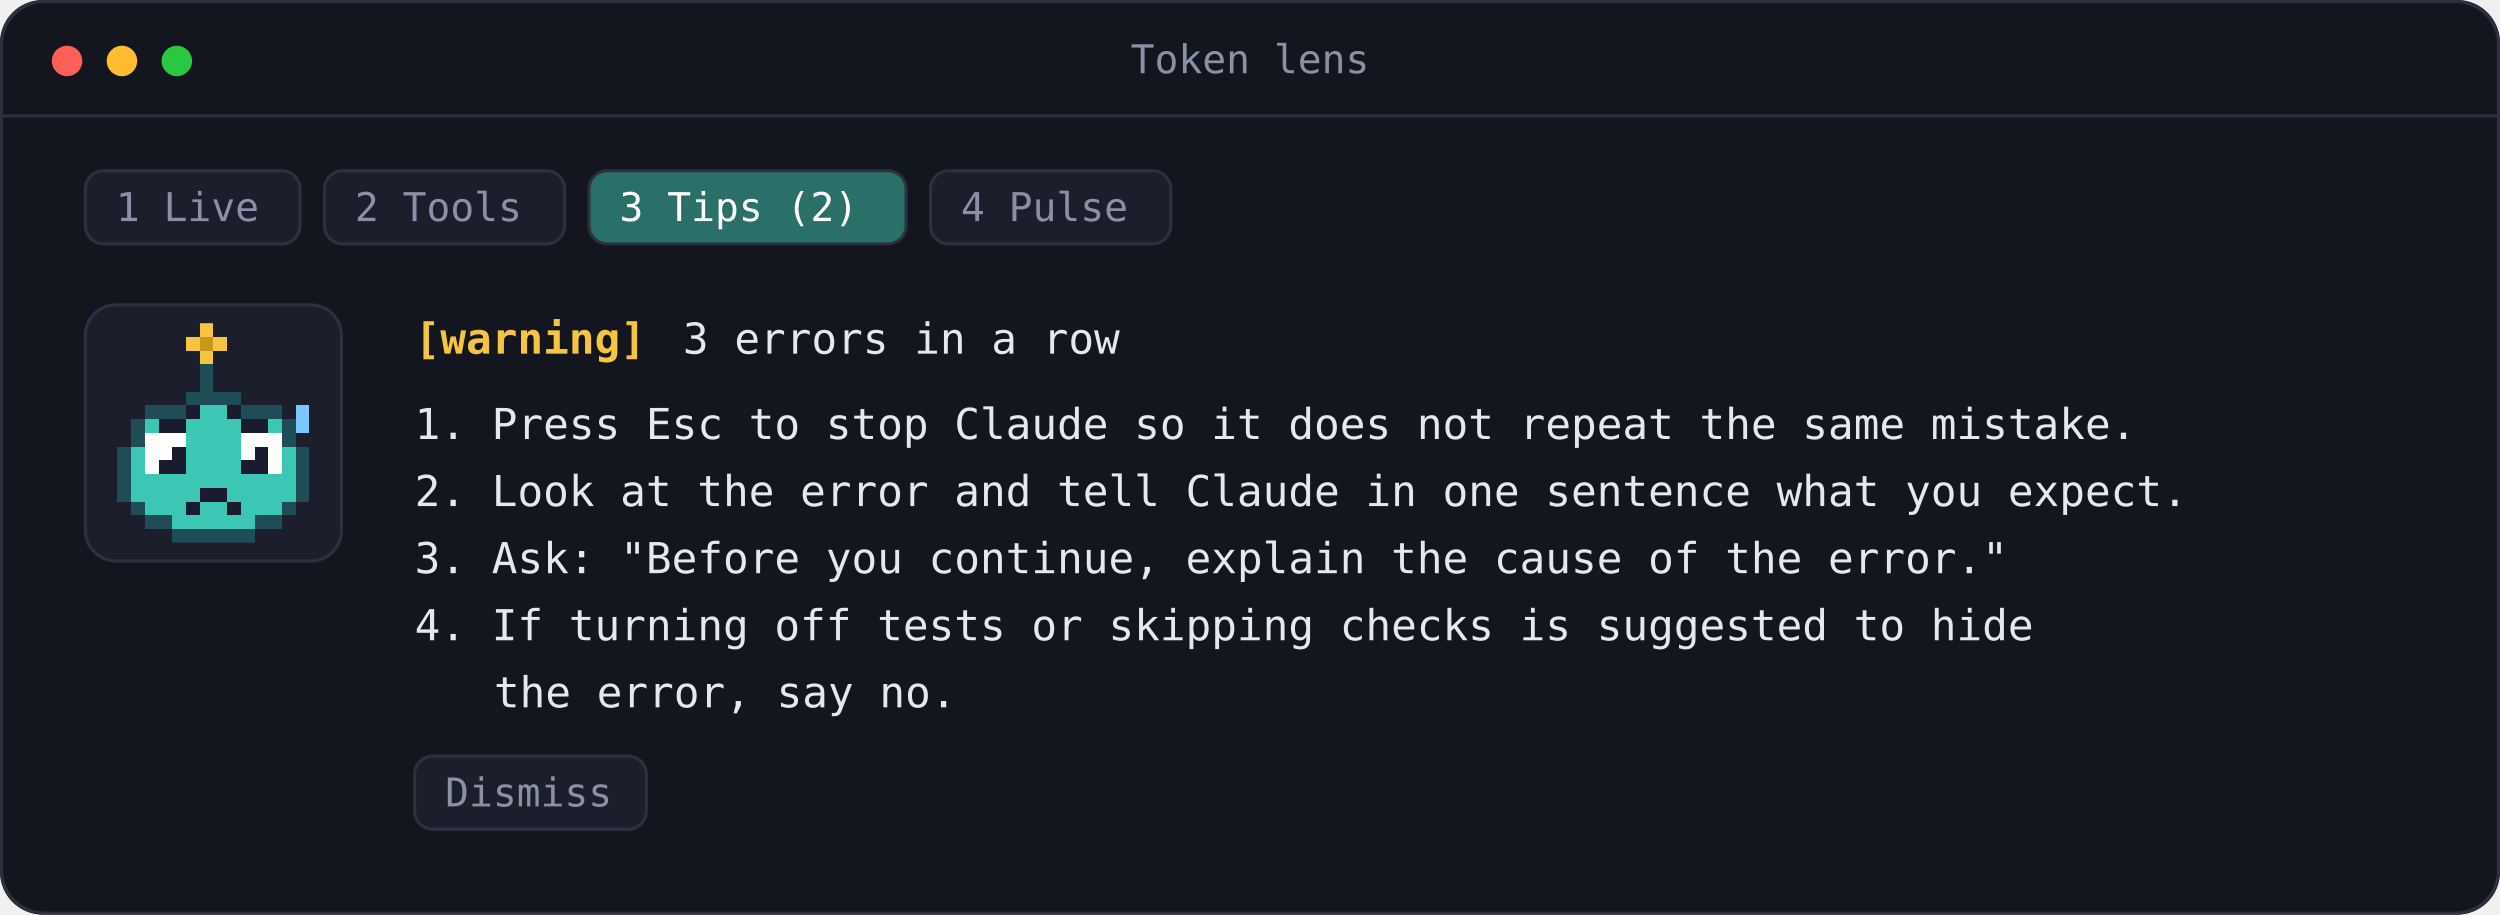
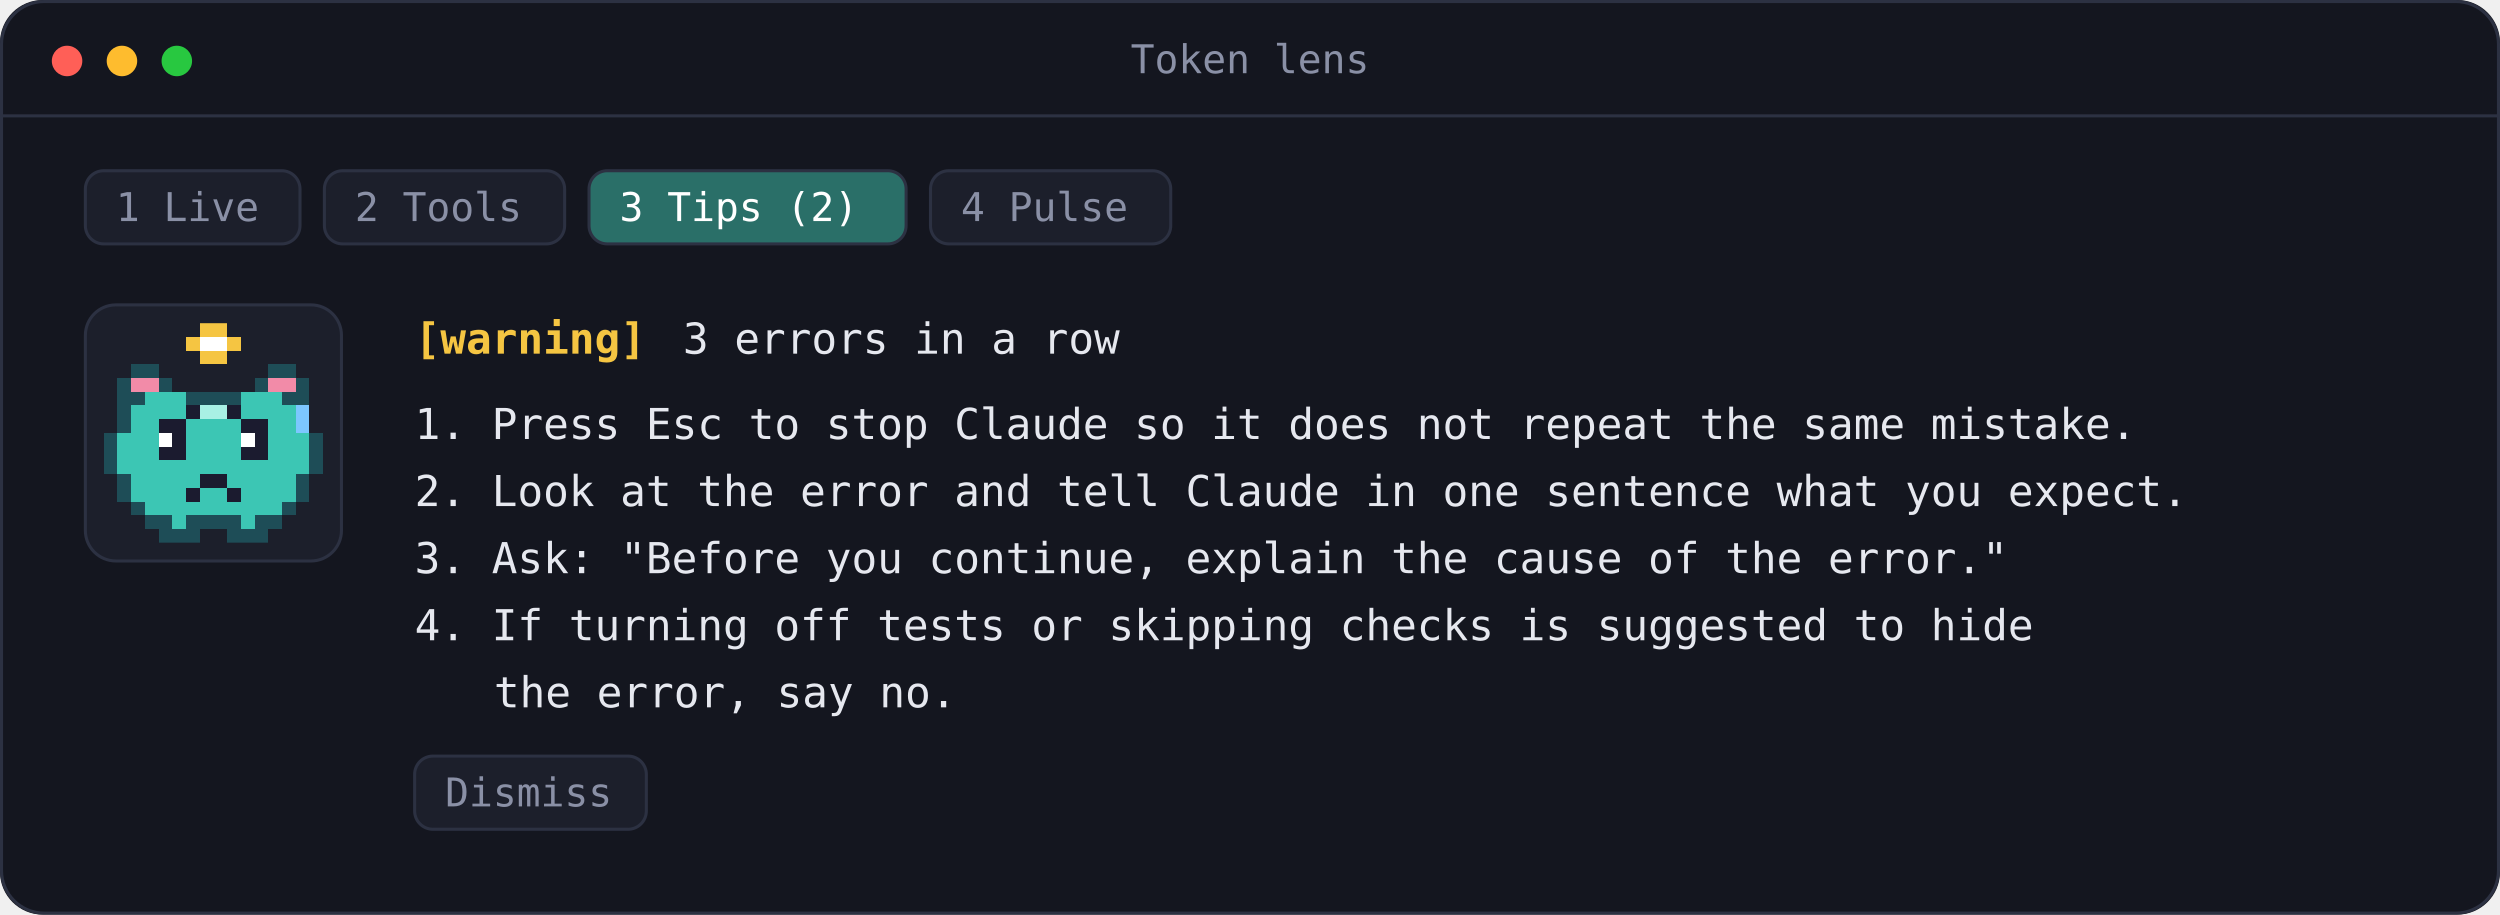
<svg xmlns="http://www.w3.org/2000/svg" width="820" height="300" viewBox="0 0 820 300">
  <rect width="820" height="300" rx="14" fill="#14161f" />
  <rect x="0.5" y="0.5" width="819" height="299" rx="14" fill="none" stroke="#2c3142" />
  <circle cx="22" cy="20" r="5" fill="#ff5f57" />
  <circle cx="40" cy="20" r="5" fill="#febc2e" />
  <circle cx="58" cy="20" r="5" fill="#28c840" />
  <text x="410" y="24" text-anchor="middle" font-size="13" fill="#8a90a6" font-family="ui-monospace, SFMono-Regular, Menlo, Consolas, monospace">Token lens</text>
  <line x1="0" y1="38" x2="820" y2="38" stroke="#2c3142" />
  <rect x="28" y="56" width="70.4" height="24" rx="6" fill="#1c1f2b" stroke="#2c3142" />
  <text x="38" y="72.5" font-size="13" fill="#8a90a6" font-family="ui-monospace, SFMono-Regular, Menlo, Consolas, monospace">1 Live</text>
  <rect x="106.4" y="56" width="78.8" height="24" rx="6" fill="#1c1f2b" stroke="#2c3142" />
  <text x="116.4" y="72.5" font-size="13" fill="#8a90a6" font-family="ui-monospace, SFMono-Regular, Menlo, Consolas, monospace">2 Tools</text>
  <rect x="193.2" y="56" width="104" height="24" rx="6" fill="#2a6f68" stroke="#2c3142" />
  <text x="203.2" y="72.5" font-size="13" fill="#fff" font-family="ui-monospace, SFMono-Regular, Menlo, Consolas, monospace">3 Tips (2)</text>
  <rect x="305.2" y="56" width="78.8" height="24" rx="6" fill="#1c1f2b" stroke="#2c3142" />
  <text x="315.2" y="72.5" font-size="13" fill="#8a90a6" font-family="ui-monospace, SFMono-Regular, Menlo, Consolas, monospace">4 Pulse</text>
  <rect x="28" y="100" width="84" height="84" rx="10" fill="#1c1f2b" stroke="#2c3142" />
  <svg x="34" y="106" width="72" height="72" viewBox="0 0 16 16" shape-rendering="crispEdges">
    <g opacity="1">
      <animate attributeName="opacity" values="1;0" keyTimes="0;0.5" dur="0.667s" calcMode="discrete" repeatCount="indefinite" />
-       <rect x="7" y="0" width="1" height="1" fill="#f5c542" />
+       <rect x="7" y="0" width="2" height="1" fill="#f5c542" />
      <rect x="6" y="1" width="1" height="1" fill="#f5c542" />
-       <rect x="7" y="1" width="1" height="1" fill="#c9971c" />
-       <rect x="8" y="1" width="1" height="1" fill="#f5c542" />
-       <rect x="7" y="2" width="1" height="1" fill="#f5c542" />
-       <rect x="7" y="3" width="1" height="1" fill="#1e4d57" />
-       <rect x="7" y="4" width="1" height="1" fill="#1e4d57" />
+       <rect x="7" y="1" width="2" height="1" fill="#ffffff" />
+       <rect x="9" y="1" width="1" height="1" fill="#f5c542" />
+       <rect x="7" y="2" width="2" height="1" fill="#f5c542" />
+       <rect x="2" y="3" width="2" height="1" fill="#1e4d57" />
+       <rect x="12" y="3" width="2" height="1" fill="#1e4d57" />
+       <rect x="1" y="4" width="1" height="1" fill="#1e4d57" />
+       <rect x="2" y="4" width="2" height="1" fill="#f28ba8" />
+       <rect x="4" y="4" width="1" height="1" fill="#1e4d57" />
+       <rect x="11" y="4" width="1" height="1" fill="#1e4d57" />
+       <rect x="12" y="4" width="2" height="1" fill="#f28ba8" />
+       <rect x="14" y="4" width="1" height="1" fill="#1e4d57" />
+       <rect x="1" y="5" width="2" height="1" fill="#1e4d57" />
+       <rect x="3" y="5" width="3" height="1" fill="#3cc6b4" />
      <rect x="6" y="5" width="4" height="1" fill="#1e4d57" />
-       <rect x="3" y="6" width="3" height="1" fill="#1e4d57" />
+       <rect x="10" y="5" width="3" height="1" fill="#3cc6b4" />
+       <rect x="13" y="5" width="2" height="1" fill="#1e4d57" />
+       <rect x="1" y="6" width="1" height="1" fill="#1e4d57" />
+       <rect x="2" y="6" width="4" height="1" fill="#3cc6b4" />
      <rect x="6" y="6" width="1" height="1" fill="#1b1b2f" />
-       <rect x="7" y="6" width="2" height="1" fill="#3cc6b4" />
+       <rect x="7" y="6" width="2" height="1" fill="#a8f0e4" />
      <rect x="9" y="6" width="1" height="1" fill="#1b1b2f" />
-       <rect x="10" y="6" width="3" height="1" fill="#1e4d57" />
+       <rect x="10" y="6" width="4" height="1" fill="#3cc6b4" />
      <rect x="14" y="6" width="1" height="1" fill="#7cc7ff" />
-       <rect x="2" y="7" width="1" height="1" fill="#1e4d57" />
-       <rect x="3" y="7" width="1" height="1" fill="#3cc6b4" />
+       <rect x="1" y="7" width="1" height="1" fill="#1e4d57" />
+       <rect x="2" y="7" width="2" height="1" fill="#3cc6b4" />
      <rect x="4" y="7" width="2" height="1" fill="#1b1b2f" />
      <rect x="6" y="7" width="4" height="1" fill="#3cc6b4" />
      <rect x="10" y="7" width="2" height="1" fill="#1b1b2f" />
-       <rect x="12" y="7" width="1" height="1" fill="#3cc6b4" />
-       <rect x="13" y="7" width="1" height="1" fill="#1e4d57" />
+       <rect x="12" y="7" width="2" height="1" fill="#3cc6b4" />
      <rect x="14" y="7" width="1" height="1" fill="#7cc7ff" />
-       <rect x="2" y="8" width="1" height="1" fill="#1e4d57" />
-       <rect x="3" y="8" width="3" height="1" fill="#ffffff" />
+       <rect x="0" y="8" width="1" height="1" fill="#1e4d57" />
+       <rect x="1" y="8" width="3" height="1" fill="#3cc6b4" />
+       <rect x="4" y="8" width="1" height="1" fill="#ffffff" />
+       <rect x="5" y="8" width="1" height="1" fill="#1b1b2f" />
      <rect x="6" y="8" width="4" height="1" fill="#3cc6b4" />
-       <rect x="10" y="8" width="3" height="1" fill="#ffffff" />
-       <rect x="13" y="8" width="1" height="1" fill="#1e4d57" />
-       <rect x="1" y="9" width="1" height="1" fill="#1e4d57" />
-       <rect x="2" y="9" width="1" height="1" fill="#3cc6b4" />
-       <rect x="3" y="9" width="2" height="1" fill="#ffffff" />
-       <rect x="5" y="9" width="1" height="1" fill="#1b1b2f" />
+       <rect x="10" y="8" width="1" height="1" fill="#ffffff" />
+       <rect x="11" y="8" width="1" height="1" fill="#1b1b2f" />
+       <rect x="12" y="8" width="3" height="1" fill="#3cc6b4" />
+       <rect x="15" y="8" width="1" height="1" fill="#1e4d57" />
+       <rect x="0" y="9" width="1" height="1" fill="#1e4d57" />
+       <rect x="1" y="9" width="3" height="1" fill="#3cc6b4" />
+       <rect x="4" y="9" width="2" height="1" fill="#1b1b2f" />
      <rect x="6" y="9" width="4" height="1" fill="#3cc6b4" />
-       <rect x="10" y="9" width="1" height="1" fill="#ffffff" />
-       <rect x="11" y="9" width="1" height="1" fill="#1b1b2f" />
-       <rect x="12" y="9" width="1" height="1" fill="#ffffff" />
-       <rect x="13" y="9" width="1" height="1" fill="#3cc6b4" />
-       <rect x="14" y="9" width="1" height="1" fill="#1e4d57" />
-       <rect x="1" y="10" width="1" height="1" fill="#1e4d57" />
-       <rect x="2" y="10" width="1" height="1" fill="#3cc6b4" />
-       <rect x="3" y="10" width="1" height="1" fill="#ffffff" />
-       <rect x="4" y="10" width="2" height="1" fill="#1b1b2f" />
-       <rect x="6" y="10" width="4" height="1" fill="#3cc6b4" />
-       <rect x="10" y="10" width="2" height="1" fill="#1b1b2f" />
-       <rect x="12" y="10" width="1" height="1" fill="#ffffff" />
-       <rect x="13" y="10" width="1" height="1" fill="#3cc6b4" />
-       <rect x="14" y="10" width="1" height="1" fill="#1e4d57" />
+       <rect x="10" y="9" width="2" height="1" fill="#1b1b2f" />
+       <rect x="12" y="9" width="3" height="1" fill="#3cc6b4" />
+       <rect x="15" y="9" width="1" height="1" fill="#1e4d57" />
+       <rect x="0" y="10" width="1" height="1" fill="#1e4d57" />
+       <rect x="1" y="10" width="14" height="1" fill="#3cc6b4" />
+       <rect x="15" y="10" width="1" height="1" fill="#1e4d57" />
      <rect x="1" y="11" width="1" height="1" fill="#1e4d57" />
-       <rect x="2" y="11" width="12" height="1" fill="#3cc6b4" />
+       <rect x="2" y="11" width="5" height="1" fill="#3cc6b4" />
+       <rect x="7" y="11" width="2" height="1" fill="#1b1b2f" />
+       <rect x="9" y="11" width="5" height="1" fill="#3cc6b4" />
      <rect x="14" y="11" width="1" height="1" fill="#1e4d57" />
      <rect x="1" y="12" width="1" height="1" fill="#1e4d57" />
-       <rect x="2" y="12" width="5" height="1" fill="#3cc6b4" />
-       <rect x="7" y="12" width="2" height="1" fill="#1b1b2f" />
-       <rect x="9" y="12" width="5" height="1" fill="#3cc6b4" />
+       <rect x="2" y="12" width="4" height="1" fill="#3cc6b4" />
+       <rect x="6" y="12" width="1" height="1" fill="#1b1b2f" />
+       <rect x="7" y="12" width="2" height="1" fill="#3cc6b4" />
+       <rect x="9" y="12" width="1" height="1" fill="#1b1b2f" />
+       <rect x="10" y="12" width="4" height="1" fill="#3cc6b4" />
      <rect x="14" y="12" width="1" height="1" fill="#1e4d57" />
      <rect x="2" y="13" width="1" height="1" fill="#1e4d57" />
-       <rect x="3" y="13" width="3" height="1" fill="#3cc6b4" />
-       <rect x="6" y="13" width="1" height="1" fill="#1b1b2f" />
-       <rect x="7" y="13" width="2" height="1" fill="#3cc6b4" />
-       <rect x="9" y="13" width="1" height="1" fill="#1b1b2f" />
-       <rect x="10" y="13" width="3" height="1" fill="#3cc6b4" />
+       <rect x="3" y="13" width="10" height="1" fill="#3cc6b4" />
      <rect x="13" y="13" width="1" height="1" fill="#1e4d57" />
      <rect x="3" y="14" width="2" height="1" fill="#1e4d57" />
-       <rect x="5" y="14" width="6" height="1" fill="#3cc6b4" />
+       <rect x="5" y="14" width="1" height="1" fill="#3cc6b4" />
+       <rect x="6" y="14" width="4" height="1" fill="#1e4d57" />
+       <rect x="10" y="14" width="1" height="1" fill="#3cc6b4" />
      <rect x="11" y="14" width="2" height="1" fill="#1e4d57" />
-       <rect x="5" y="15" width="6" height="1" fill="#1e4d57" />
+       <rect x="4" y="15" width="3" height="1" fill="#1e4d57" />
+       <rect x="9" y="15" width="3" height="1" fill="#1e4d57" />
    </g>
    <g opacity="0">
      <animate attributeName="opacity" values="0;1" keyTimes="0;0.5" dur="0.667s" calcMode="discrete" repeatCount="indefinite" />
-       <rect x="7" y="0" width="1" height="1" fill="#f5c542" />
+       <rect x="7" y="0" width="2" height="1" fill="#f5c542" />
      <rect x="6" y="1" width="1" height="1" fill="#f5c542" />
-       <rect x="7" y="1" width="1" height="1" fill="#c9971c" />
-       <rect x="8" y="1" width="1" height="1" fill="#f5c542" />
-       <rect x="7" y="2" width="1" height="1" fill="#f5c542" />
-       <rect x="7" y="3" width="1" height="1" fill="#1e4d57" />
-       <rect x="7" y="4" width="1" height="1" fill="#1e4d57" />
+       <rect x="7" y="1" width="2" height="1" fill="#ffffff" />
+       <rect x="9" y="1" width="1" height="1" fill="#f5c542" />
+       <rect x="7" y="2" width="2" height="1" fill="#f5c542" />
+       <rect x="2" y="3" width="2" height="1" fill="#1e4d57" />
+       <rect x="12" y="3" width="2" height="1" fill="#1e4d57" />
+       <rect x="1" y="4" width="1" height="1" fill="#1e4d57" />
+       <rect x="2" y="4" width="2" height="1" fill="#f28ba8" />
+       <rect x="4" y="4" width="1" height="1" fill="#1e4d57" />
+       <rect x="11" y="4" width="1" height="1" fill="#1e4d57" />
+       <rect x="12" y="4" width="2" height="1" fill="#f28ba8" />
+       <rect x="14" y="4" width="1" height="1" fill="#1e4d57" />
+       <rect x="1" y="5" width="2" height="1" fill="#1e4d57" />
+       <rect x="3" y="5" width="3" height="1" fill="#3cc6b4" />
      <rect x="6" y="5" width="4" height="1" fill="#1e4d57" />
-       <rect x="3" y="6" width="3" height="1" fill="#1e4d57" />
+       <rect x="10" y="5" width="3" height="1" fill="#3cc6b4" />
+       <rect x="13" y="5" width="2" height="1" fill="#1e4d57" />
+       <rect x="1" y="6" width="1" height="1" fill="#1e4d57" />
+       <rect x="2" y="6" width="4" height="1" fill="#3cc6b4" />
      <rect x="6" y="6" width="1" height="1" fill="#1b1b2f" />
-       <rect x="7" y="6" width="2" height="1" fill="#3cc6b4" />
+       <rect x="7" y="6" width="2" height="1" fill="#a8f0e4" />
      <rect x="9" y="6" width="1" height="1" fill="#1b1b2f" />
-       <rect x="10" y="6" width="3" height="1" fill="#1e4d57" />
-       <rect x="2" y="7" width="1" height="1" fill="#1e4d57" />
-       <rect x="3" y="7" width="1" height="1" fill="#3cc6b4" />
+       <rect x="10" y="6" width="4" height="1" fill="#3cc6b4" />
+       <rect x="14" y="6" width="1" height="1" fill="#1e4d57" />
+       <rect x="1" y="7" width="1" height="1" fill="#1e4d57" />
+       <rect x="2" y="7" width="2" height="1" fill="#3cc6b4" />
      <rect x="4" y="7" width="2" height="1" fill="#1b1b2f" />
      <rect x="6" y="7" width="4" height="1" fill="#3cc6b4" />
      <rect x="10" y="7" width="2" height="1" fill="#1b1b2f" />
-       <rect x="12" y="7" width="1" height="1" fill="#3cc6b4" />
-       <rect x="13" y="7" width="1" height="1" fill="#1e4d57" />
+       <rect x="12" y="7" width="2" height="1" fill="#3cc6b4" />
      <rect x="14" y="7" width="1" height="1" fill="#7cc7ff" />
-       <rect x="2" y="8" width="1" height="1" fill="#1e4d57" />
-       <rect x="3" y="8" width="3" height="1" fill="#ffffff" />
+       <rect x="0" y="8" width="1" height="1" fill="#1e4d57" />
+       <rect x="1" y="8" width="3" height="1" fill="#3cc6b4" />
+       <rect x="4" y="8" width="1" height="1" fill="#ffffff" />
+       <rect x="5" y="8" width="1" height="1" fill="#1b1b2f" />
      <rect x="6" y="8" width="4" height="1" fill="#3cc6b4" />
-       <rect x="10" y="8" width="3" height="1" fill="#ffffff" />
-       <rect x="13" y="8" width="1" height="1" fill="#1e4d57" />
+       <rect x="10" y="8" width="1" height="1" fill="#ffffff" />
+       <rect x="11" y="8" width="1" height="1" fill="#1b1b2f" />
+       <rect x="12" y="8" width="2" height="1" fill="#3cc6b4" />
      <rect x="14" y="8" width="1" height="1" fill="#7cc7ff" />
-       <rect x="1" y="9" width="1" height="1" fill="#1e4d57" />
-       <rect x="2" y="9" width="1" height="1" fill="#3cc6b4" />
-       <rect x="3" y="9" width="2" height="1" fill="#ffffff" />
-       <rect x="5" y="9" width="1" height="1" fill="#1b1b2f" />
+       <rect x="15" y="8" width="1" height="1" fill="#1e4d57" />
+       <rect x="0" y="9" width="1" height="1" fill="#1e4d57" />
+       <rect x="1" y="9" width="3" height="1" fill="#3cc6b4" />
+       <rect x="4" y="9" width="2" height="1" fill="#1b1b2f" />
      <rect x="6" y="9" width="4" height="1" fill="#3cc6b4" />
-       <rect x="10" y="9" width="1" height="1" fill="#ffffff" />
-       <rect x="11" y="9" width="1" height="1" fill="#1b1b2f" />
-       <rect x="12" y="9" width="1" height="1" fill="#ffffff" />
-       <rect x="13" y="9" width="1" height="1" fill="#3cc6b4" />
-       <rect x="14" y="9" width="1" height="1" fill="#1e4d57" />
-       <rect x="1" y="10" width="1" height="1" fill="#1e4d57" />
-       <rect x="2" y="10" width="1" height="1" fill="#3cc6b4" />
-       <rect x="3" y="10" width="1" height="1" fill="#ffffff" />
-       <rect x="4" y="10" width="2" height="1" fill="#1b1b2f" />
-       <rect x="6" y="10" width="4" height="1" fill="#3cc6b4" />
-       <rect x="10" y="10" width="2" height="1" fill="#1b1b2f" />
-       <rect x="12" y="10" width="1" height="1" fill="#ffffff" />
-       <rect x="13" y="10" width="1" height="1" fill="#3cc6b4" />
-       <rect x="14" y="10" width="1" height="1" fill="#1e4d57" />
+       <rect x="10" y="9" width="2" height="1" fill="#1b1b2f" />
+       <rect x="12" y="9" width="3" height="1" fill="#3cc6b4" />
+       <rect x="15" y="9" width="1" height="1" fill="#1e4d57" />
+       <rect x="0" y="10" width="1" height="1" fill="#1e4d57" />
+       <rect x="1" y="10" width="14" height="1" fill="#3cc6b4" />
+       <rect x="15" y="10" width="1" height="1" fill="#1e4d57" />
      <rect x="1" y="11" width="1" height="1" fill="#1e4d57" />
-       <rect x="2" y="11" width="12" height="1" fill="#3cc6b4" />
+       <rect x="2" y="11" width="5" height="1" fill="#3cc6b4" />
+       <rect x="7" y="11" width="2" height="1" fill="#1b1b2f" />
+       <rect x="9" y="11" width="5" height="1" fill="#3cc6b4" />
      <rect x="14" y="11" width="1" height="1" fill="#1e4d57" />
      <rect x="1" y="12" width="1" height="1" fill="#1e4d57" />
-       <rect x="2" y="12" width="5" height="1" fill="#3cc6b4" />
-       <rect x="7" y="12" width="2" height="1" fill="#1b1b2f" />
-       <rect x="9" y="12" width="5" height="1" fill="#3cc6b4" />
+       <rect x="2" y="12" width="4" height="1" fill="#3cc6b4" />
+       <rect x="6" y="12" width="1" height="1" fill="#1b1b2f" />
+       <rect x="7" y="12" width="2" height="1" fill="#3cc6b4" />
+       <rect x="9" y="12" width="1" height="1" fill="#1b1b2f" />
+       <rect x="10" y="12" width="4" height="1" fill="#3cc6b4" />
      <rect x="14" y="12" width="1" height="1" fill="#1e4d57" />
      <rect x="2" y="13" width="1" height="1" fill="#1e4d57" />
-       <rect x="3" y="13" width="3" height="1" fill="#3cc6b4" />
-       <rect x="6" y="13" width="1" height="1" fill="#1b1b2f" />
-       <rect x="7" y="13" width="2" height="1" fill="#3cc6b4" />
-       <rect x="9" y="13" width="1" height="1" fill="#1b1b2f" />
-       <rect x="10" y="13" width="3" height="1" fill="#3cc6b4" />
+       <rect x="3" y="13" width="10" height="1" fill="#3cc6b4" />
      <rect x="13" y="13" width="1" height="1" fill="#1e4d57" />
      <rect x="3" y="14" width="2" height="1" fill="#1e4d57" />
-       <rect x="5" y="14" width="6" height="1" fill="#3cc6b4" />
+       <rect x="5" y="14" width="1" height="1" fill="#3cc6b4" />
+       <rect x="6" y="14" width="4" height="1" fill="#1e4d57" />
+       <rect x="10" y="14" width="1" height="1" fill="#3cc6b4" />
      <rect x="11" y="14" width="2" height="1" fill="#1e4d57" />
-       <rect x="5" y="15" width="6" height="1" fill="#1e4d57" />
+       <rect x="4" y="15" width="3" height="1" fill="#1e4d57" />
+       <rect x="9" y="15" width="3" height="1" fill="#1e4d57" />
    </g>
  </svg>
  <text x="136" y="116" font-size="14" font-weight="700" fill="#f5c542" font-family="ui-monospace, SFMono-Regular, Menlo, Consolas, monospace">[warning]</text>
  <text x="224" y="116" font-size="14" fill="#e6e8ef" font-family="ui-monospace, SFMono-Regular, Menlo, Consolas, monospace">3 errors in a row</text>
  <text x="136" y="144" font-size="14" fill="#e6e8ef" font-family="ui-monospace, SFMono-Regular, Menlo, Consolas, monospace">1. Press Esc to stop Claude so it does not repeat the same mistake.</text>
  <text x="136" y="166" font-size="14" fill="#e6e8ef" font-family="ui-monospace, SFMono-Regular, Menlo, Consolas, monospace">2. Look at the error and tell Claude in one sentence what you expect.</text>
  <text x="136" y="188" font-size="14" fill="#e6e8ef" font-family="ui-monospace, SFMono-Regular, Menlo, Consolas, monospace">3. Ask: "Before you continue, explain the cause of the error."</text>
  <text x="136" y="210" font-size="14" fill="#e6e8ef" font-family="ui-monospace, SFMono-Regular, Menlo, Consolas, monospace">4. If turning off tests or skipping checks is suggested to hide</text>
  <text x="162" y="232" font-size="14" fill="#e6e8ef" font-family="ui-monospace, SFMono-Regular, Menlo, Consolas, monospace">the error, say no.</text>
  <rect x="136" y="248" width="76" height="24" rx="6" fill="#1c1f2b" stroke="#2c3142" />
  <text x="146" y="264.5" font-size="13" fill="#8a90a6" font-family="ui-monospace, SFMono-Regular, Menlo, Consolas, monospace">Dismiss</text>
</svg>
